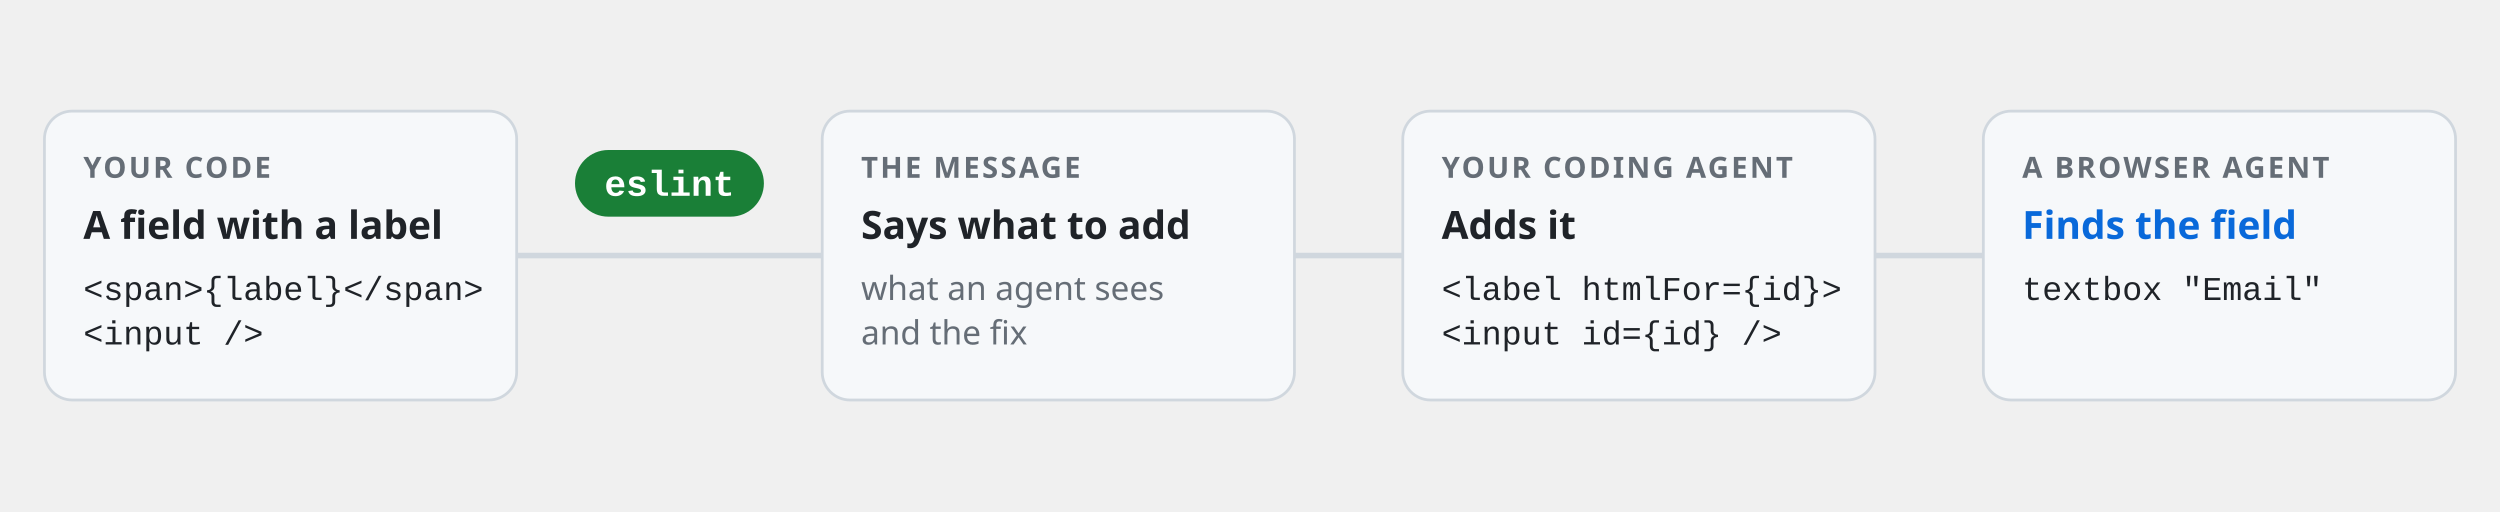
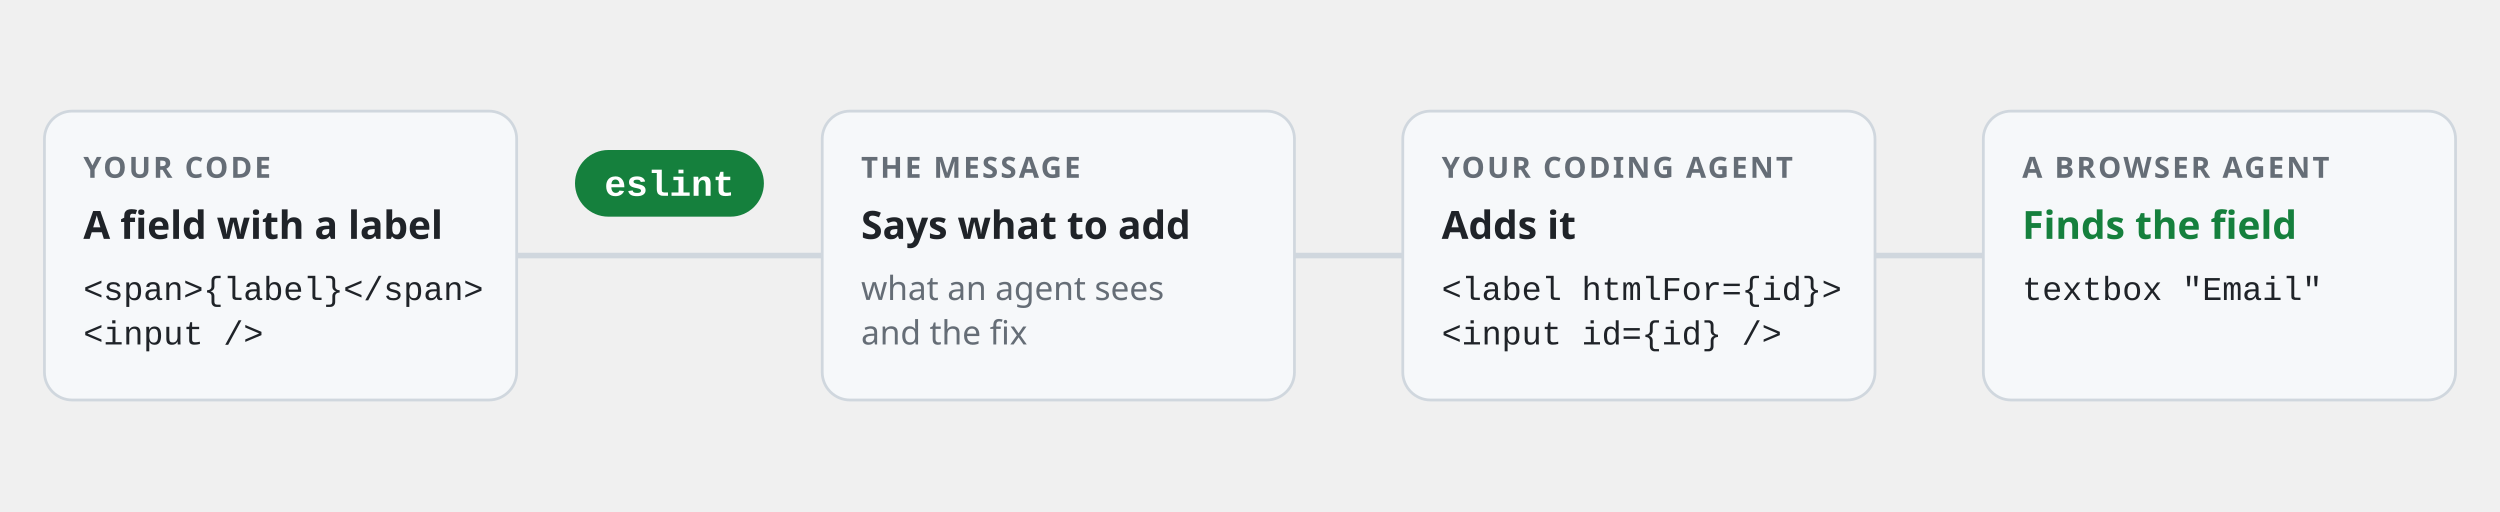
<svg xmlns="http://www.w3.org/2000/svg" width="900" height="184" viewBox="0 0 900 184">
-   <style>.t{font:700 14px -apple-system,BlinkMacSystemFont,'Segoe UI','Noto Sans',Helvetica,Arial,sans-serif;fill:#1f2328}.u{font:12px -apple-system,BlinkMacSystemFont,'Segoe UI','Noto Sans',Helvetica,Arial,sans-serif;fill:#656d76}.k{font:700 10.5px -apple-system,BlinkMacSystemFont,'Segoe UI','Noto Sans',Helvetica,Arial,sans-serif;fill:#656d76;letter-spacing:.08em}.cd{font:12px ui-monospace,SFMono-Regular,Menlo,Consolas,'Liberation Mono',monospace;fill:#1f2328}.a{fill:#0969da}.cmd{font:700 13px ui-monospace,SFMono-Regular,Menlo,Consolas,'Liberation Mono',monospace;fill:#ffffff}@keyframes d0{0%,8%{transform:translateX(0);opacity:0}10%{opacity:1}20%{transform:translateX(110px);opacity:1}22%,100%{transform:translateX(110px);opacity:0}}@keyframes d1{0%,32%{transform:translateX(0);opacity:0}34%{opacity:1}44%{transform:translateX(39px);opacity:1}46%,100%{transform:translateX(39px);opacity:0}}@keyframes d2{0%,56%{transform:translateX(0);opacity:0}58%{opacity:1}68%{transform:translateX(39px);opacity:1}70%,100%{transform:translateX(39px);opacity:0}}@keyframes g0{0%,0%{opacity:0}2%,90%{opacity:1}96%,100%{opacity:0}}@keyframes g1{0%,20%{opacity:0}22%,90%{opacity:1}96%,100%{opacity:0}}@keyframes g2{0%,44%{opacity:0}46%,90%{opacity:1}96%,100%{opacity:0}}@keyframes g3{0%,68%{opacity:0}70%,90%{opacity:1}96%,100%{opacity:0}}</style>
+   <style>.t{font:700 14px -apple-system,BlinkMacSystemFont,'Segoe UI','Noto Sans',Helvetica,Arial,sans-serif;fill:#1f2328}.u{font:12px -apple-system,BlinkMacSystemFont,'Segoe UI','Noto Sans',Helvetica,Arial,sans-serif;fill:#656d76}.k{font:700 10.5px -apple-system,BlinkMacSystemFont,'Segoe UI','Noto Sans',Helvetica,Arial,sans-serif;fill:#656d76;letter-spacing:.08em}.cd{font:12px ui-monospace,SFMono-Regular,Menlo,Consolas,'Liberation Mono',monospace;fill:#1f2328}.a{fill:#15803d}.cmd{font:700 13px ui-monospace,SFMono-Regular,Menlo,Consolas,'Liberation Mono',monospace;fill:#ffffff}@keyframes d0{0%,8%{transform:translateX(0);opacity:0}10%{opacity:1}20%{transform:translateX(110px);opacity:1}22%,100%{transform:translateX(110px);opacity:0}}@keyframes d1{0%,32%{transform:translateX(0);opacity:0}34%{opacity:1}44%{transform:translateX(39px);opacity:1}46%,100%{transform:translateX(39px);opacity:0}}@keyframes d2{0%,56%{transform:translateX(0);opacity:0}58%{opacity:1}68%{transform:translateX(39px);opacity:1}70%,100%{transform:translateX(39px);opacity:0}}@keyframes g0{0%,0%{opacity:0}2%,90%{opacity:1}96%,100%{opacity:0}}@keyframes g1{0%,20%{opacity:0}22%,90%{opacity:1}96%,100%{opacity:0}}@keyframes g2{0%,44%{opacity:0}46%,90%{opacity:1}96%,100%{opacity:0}}@keyframes g3{0%,68%{opacity:0}70%,90%{opacity:1}96%,100%{opacity:0}}</style>
  <path d="M186 92H296" stroke="#d0d7de" stroke-width="2" />
-   <circle cx="186" cy="92" r="5" fill="#0969da" style="opacity:0;animation:d0 10s infinite" />
+   <circle cx="186" cy="92" r="5" fill="#2563eb" style="opacity:0;animation:d0 10s infinite" />
  <path d="M466 92H505" stroke="#d0d7de" stroke-width="2" />
-   <circle cx="466" cy="92" r="5" fill="#0969da" style="opacity:0;animation:d1 10s infinite" />
+   <circle cx="466" cy="92" r="5" fill="#2563eb" style="opacity:0;animation:d1 10s infinite" />
  <path d="M675 92H714" stroke="#d0d7de" stroke-width="2" />
-   <circle cx="675" cy="92" r="5" fill="#0969da" style="opacity:0;animation:d2 10s infinite" />
+   <circle cx="675" cy="92" r="5" fill="#2563eb" style="opacity:0;animation:d2 10s infinite" />
  <rect x="16" y="40" width="170" height="104" rx="10" fill="#f6f8fa" stroke="#d0d7de" />
-   <rect x="16" y="40" width="170" height="104" rx="10" fill="none" stroke="#0969da" stroke-width="2" style="opacity:0;animation:g0 10s infinite" />
+   <rect x="16" y="40" width="170" height="104" rx="10" fill="none" stroke="#15803d" stroke-width="2" style="opacity:0;animation:g0 10s infinite" />
  <text class="k" x="30" y="64">YOUR CODE</text>
  <text class="t" x="30" y="86">A field with a label</text>
  <text class="cd" x="30" y="108">&lt;span&gt;{label}&lt;/span&gt;</text>
  <text class="cd" x="30" y="124">&lt;input /&gt;</text>
  <rect x="296" y="40" width="170" height="104" rx="10" fill="#f6f8fa" stroke="#d0d7de" />
-   <rect x="296" y="40" width="170" height="104" rx="10" fill="none" stroke="#0969da" stroke-width="2" style="opacity:0;animation:g1 10s infinite" />
+   <rect x="296" y="40" width="170" height="104" rx="10" fill="none" stroke="#15803d" stroke-width="2" style="opacity:0;animation:g1 10s infinite" />
  <text class="k" x="310" y="64">THE MESSAGE</text>
  <text class="t" x="310" y="86">Says what to add</text>
  <text class="u" x="310" y="108">what an agent sees</text>
  <text class="u" x="310" y="124">and the fix</text>
  <rect x="505" y="40" width="170" height="104" rx="10" fill="#f6f8fa" stroke="#d0d7de" />
-   <rect x="505" y="40" width="170" height="104" rx="10" fill="none" stroke="#0969da" stroke-width="2" style="opacity:0;animation:g2 10s infinite" />
+   <rect x="505" y="40" width="170" height="104" rx="10" fill="none" stroke="#15803d" stroke-width="2" style="opacity:0;animation:g2 10s infinite" />
  <text class="k" x="519" y="64">YOUR CODING AGENT</text>
  <text class="t" x="519" y="86">Adds it</text>
  <text class="cd" x="519" y="108">&lt;label htmlFor={id}&gt;</text>
  <text class="cd" x="519" y="124">&lt;input id={id} /&gt;</text>
  <rect x="714" y="40" width="170" height="104" rx="10" fill="#f6f8fa" stroke="#d0d7de" />
-   <rect x="714" y="40" width="170" height="104" rx="10" fill="none" stroke="#0969da" stroke-width="2" style="opacity:0;animation:g3 10s infinite" />
+   <rect x="714" y="40" width="170" height="104" rx="10" fill="none" stroke="#15803d" stroke-width="2" style="opacity:0;animation:g3 10s infinite" />
  <text class="k" x="728" y="64">A BROWSER AGENT</text>
  <text class="t a" x="728" y="86">Finds the field</text>
  <text class="cd" x="728" y="108">textbox "Email"</text>
-   <rect x="207" y="54" width="68" height="24" rx="12" fill="#1a7f37" />
+   <rect x="207" y="54" width="68" height="24" rx="12" fill="#15803d" />
  <text class="cmd" x="241" y="70.5" text-anchor="middle">eslint</text>
</svg>
